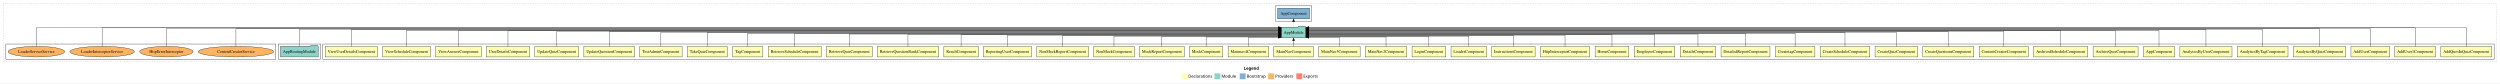
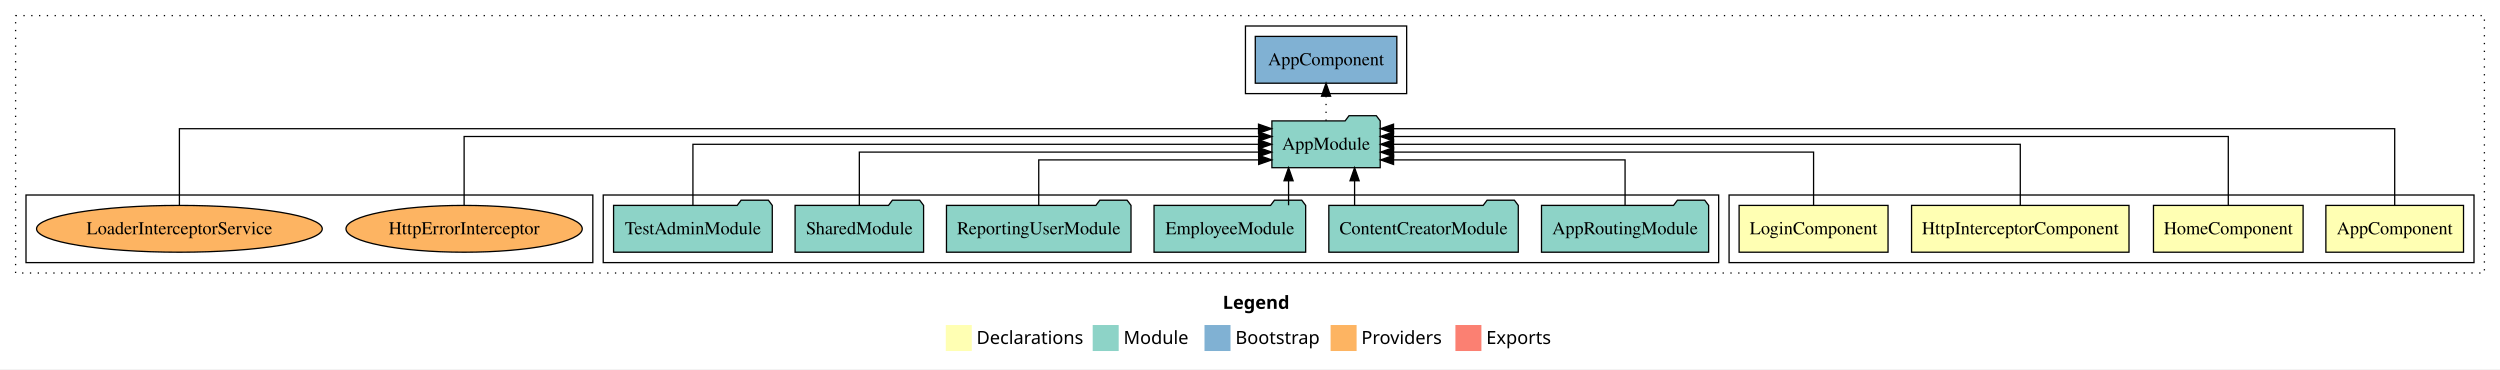
- <svg xmlns="http://www.w3.org/2000/svg" width="8519pt" height="284pt" viewBox="0.00 0.00 8519.00 284.00">
+ <svg xmlns="http://www.w3.org/2000/svg" width="1923pt" height="284pt" viewBox="0.00 0.00 1923.00 284.00">
  <g id="graph0" class="graph" transform="scale(1 1) rotate(0) translate(4 280)">
-     <polygon fill="#ffffff" stroke="transparent" points="-4,4 -4,-280 8515,-280 8515,4 -4,4" />
-     <text text-anchor="start" x="4234.509" y="-42.4" font-family="sans-serif" font-weight="bold" font-size="14.00" fill="#000000">Legend</text>
-     <polygon fill="#ffffb3" stroke="transparent" points="4021.5,-10 4021.5,-30 4041.5,-30 4041.5,-10 4021.5,-10" />
-     <text text-anchor="start" x="4045.129" y="-15.4" font-family="sans-serif" font-size="14.00" fill="#000000">  Declarations</text>
-     <polygon fill="#8dd3c7" stroke="transparent" points="4134.5,-10 4134.5,-30 4154.5,-30 4154.5,-10 4134.5,-10" />
-     <text text-anchor="start" x="4158.225" y="-15.4" font-family="sans-serif" font-size="14.00" fill="#000000">  Module</text>
-     <polygon fill="#80b1d3" stroke="transparent" points="4220.5,-10 4220.5,-30 4240.5,-30 4240.5,-10 4220.5,-10" />
-     <text text-anchor="start" x="4244.281" y="-15.4" font-family="sans-serif" font-size="14.00" fill="#000000">  Bootstrap</text>
-     <polygon fill="#fdb462" stroke="transparent" points="4317.5,-10 4317.5,-30 4337.5,-30 4337.5,-10 4317.5,-10" />
-     <text text-anchor="start" x="4341.173" y="-15.4" font-family="sans-serif" font-size="14.00" fill="#000000">  Providers</text>
-     <polygon fill="#fb8072" stroke="transparent" points="4413.5,-10 4413.5,-30 4433.5,-30 4433.5,-10 4413.5,-10" />
-     <text text-anchor="start" x="4437.226" y="-15.4" font-family="sans-serif" font-size="14.00" fill="#000000">  Exports</text>
+     <polygon fill="#ffffff" stroke="transparent" points="-4,4 -4,-280 1919,-280 1919,4 -4,4" />
+     <text text-anchor="start" x="936.509" y="-42.4" font-family="sans-serif" font-weight="bold" font-size="14.00" fill="#000000">Legend</text>
+     <polygon fill="#ffffb3" stroke="transparent" points="723.5,-10 723.5,-30 743.5,-30 743.5,-10 723.5,-10" />
+     <text text-anchor="start" x="747.129" y="-15.4" font-family="sans-serif" font-size="14.00" fill="#000000">  Declarations</text>
+     <polygon fill="#8dd3c7" stroke="transparent" points="836.5,-10 836.5,-30 856.5,-30 856.5,-10 836.5,-10" />
+     <text text-anchor="start" x="860.225" y="-15.4" font-family="sans-serif" font-size="14.00" fill="#000000">  Module</text>
+     <polygon fill="#80b1d3" stroke="transparent" points="922.5,-10 922.5,-30 942.5,-30 942.5,-10 922.5,-10" />
+     <text text-anchor="start" x="946.281" y="-15.4" font-family="sans-serif" font-size="14.00" fill="#000000">  Bootstrap</text>
+     <polygon fill="#fdb462" stroke="transparent" points="1019.5,-10 1019.5,-30 1039.5,-30 1039.5,-10 1019.5,-10" />
+     <text text-anchor="start" x="1043.173" y="-15.4" font-family="sans-serif" font-size="14.00" fill="#000000">  Providers</text>
+     <polygon fill="#fb8072" stroke="transparent" points="1115.5,-10 1115.5,-30 1135.5,-30 1135.5,-10 1115.5,-10" />
+     <text text-anchor="start" x="1139.226" y="-15.4" font-family="sans-serif" font-size="14.00" fill="#000000">  Exports</text>
    <g id="clust1" class="cluster">
-       <polygon fill="none" stroke="#000000" stroke-dasharray="1,5" points="8,-70 8,-268 8503,-268 8503,-70 8,-70" />
+       <polygon fill="none" stroke="#000000" stroke-dasharray="1,5" points="8,-70 8,-268 1907,-268 1907,-70 8,-70" />
    </g>
    <g id="clust2" class="cluster">
-       <polygon fill="none" stroke="#000000" points="1096,-78 1096,-130 8495,-130 8495,-78 1096,-78" />
+       <polygon fill="none" stroke="#000000" points="1326,-78 1326,-130 1899,-130 1899,-78 1326,-78" />
    </g>
-     <g id="clust47" class="cluster">
-       <polygon fill="none" stroke="#000000" points="944,-78 944,-130 1088,-130 1088,-78 944,-78" />
+     <g id="clust7" class="cluster">
+       <polygon fill="none" stroke="#000000" points="460,-78 460,-130 1318,-130 1318,-78 460,-78" />
    </g>
-     <g id="clust49" class="cluster">
-       <polygon fill="none" stroke="#000000" points="4342,-208 4342,-260 4466,-260 4466,-208 4342,-208" />
+     <g id="clust9" class="cluster">
+       <polygon fill="none" stroke="#000000" points="954,-208 954,-260 1078,-260 1078,-208 954,-208" />
    </g>
-     <g id="clust50" class="cluster">
-       <polygon fill="none" stroke="#000000" points="16,-78 16,-130 936,-130 936,-78 16,-78" />
+     <g id="clust10" class="cluster">
+       <polygon fill="none" stroke="#000000" points="16,-78 16,-130 452,-130 452,-78 16,-78" />
    </g>
    <g id="node1" class="node">
-       <polygon fill="#ffffb3" stroke="#000000" points="8486.577,-122 8313.423,-122 8313.423,-86 8486.577,-86 8486.577,-122" />
-       <text text-anchor="middle" x="8400" y="-99.8" font-family="Times,serif" font-size="14.00" fill="#000000">AddQuesInQuizComponent</text>
+       <polygon fill="#ffffb3" stroke="#000000" points="1890.94,-122 1785.06,-122 1785.06,-86 1890.94,-86 1890.94,-122" />
+       <text text-anchor="middle" x="1838" y="-99.8" font-family="Times,serif" font-size="14.00" fill="#000000">AppComponent</text>
    </g>
-     <g id="node45" class="node">
-       <polygon fill="#8dd3c7" stroke="#000000" points="4445.657,-187 4442.657,-191 4421.657,-191 4418.657,-187 4362.343,-187 4362.343,-151 4445.657,-151 4445.657,-187" />
-       <text text-anchor="middle" x="4404" y="-164.8" font-family="Times,serif" font-size="14.00" fill="#000000">AppModule</text>
+     <g id="node5" class="node">
+       <polygon fill="#8dd3c7" stroke="#000000" points="1057.657,-187 1054.657,-191 1033.657,-191 1030.657,-187 974.343,-187 974.343,-151 1057.657,-151 1057.657,-187" />
+       <text text-anchor="middle" x="1016" y="-164.8" font-family="Times,serif" font-size="14.00" fill="#000000">AppModule</text>
    </g>
    <g id="edge1" class="edge">
-       <path fill="none" stroke="#000000" d="M8400,-122.198C8400,-146.356 8400,-186 8400,-186 8400,-186 4455.841,-186 4455.841,-186" />
-       <polygon fill="#000000" stroke="#000000" points="4455.841,-182.5 4445.841,-186 4455.841,-189.5 4455.841,-182.5" />
+       <path fill="none" stroke="#000000" d="M1838,-122.248C1838,-145.018 1838,-181 1838,-181 1838,-181 1067.893,-181 1067.893,-181" />
+       <polygon fill="#000000" stroke="#000000" points="1067.893,-177.5 1057.893,-181 1067.893,-184.5 1067.893,-177.5" />
    </g>
    <g id="node2" class="node">
-       <polygon fill="#ffffb3" stroke="#000000" points="8295.365,-122 8156.635,-122 8156.635,-86 8295.365,-86 8295.365,-122" />
-       <text text-anchor="middle" x="8226" y="-99.8" font-family="Times,serif" font-size="14.00" fill="#000000">AddUser1Component</text>
+       <polygon fill="#ffffb3" stroke="#000000" points="1767.545,-122 1652.455,-122 1652.455,-86 1767.545,-86 1767.545,-122" />
+       <text text-anchor="middle" x="1710" y="-99.8" font-family="Times,serif" font-size="14.00" fill="#000000">HomeComponent</text>
    </g>
    <g id="edge2" class="edge">
-       <path fill="none" stroke="#000000" d="M8226,-122.38C8226,-146.279 8226,-185 8226,-185 8226,-185 4455.944,-185 4455.944,-185" />
-       <polygon fill="#000000" stroke="#000000" points="4455.944,-181.5 4445.944,-185 4455.944,-188.5 4455.944,-181.5" />
+       <path fill="none" stroke="#000000" d="M1710,-122.284C1710,-143.321 1710,-175 1710,-175 1710,-175 1067.85,-175 1067.85,-175" />
+       <polygon fill="#000000" stroke="#000000" points="1067.85,-171.5 1057.85,-175 1067.85,-178.5 1067.85,-171.5" />
    </g>
    <g id="node3" class="node">
-       <polygon fill="#ffffb3" stroke="#000000" points="8138.865,-122 8007.135,-122 8007.135,-86 8138.865,-86 8138.865,-122" />
-       <text text-anchor="middle" x="8073" y="-99.8" font-family="Times,serif" font-size="14.00" fill="#000000">AddUserComponent</text>
+       <polygon fill="#ffffb3" stroke="#000000" points="1633.627,-122 1466.373,-122 1466.373,-86 1633.627,-86 1633.627,-122" />
+       <text text-anchor="middle" x="1550" y="-99.8" font-family="Times,serif" font-size="14.00" fill="#000000">HttpInterceptorComponent</text>
    </g>
    <g id="edge3" class="edge">
-       <path fill="none" stroke="#000000" d="M8073,-122.323C8073,-145.66 8073,-183 8073,-183 8073,-183 4455.837,-183 4455.837,-183" />
-       <polygon fill="#000000" stroke="#000000" points="4455.837,-179.5 4445.837,-183 4455.837,-186.5 4455.837,-179.5" />
+       <path fill="none" stroke="#000000" d="M1550,-122.106C1550,-141.339 1550,-169 1550,-169 1550,-169 1067.902,-169 1067.902,-169" />
+       <polygon fill="#000000" stroke="#000000" points="1067.902,-165.5 1057.902,-169 1067.902,-172.5 1067.902,-165.5" />
    </g>
    <g id="node4" class="node">
-       <polygon fill="#ffffb3" stroke="#000000" points="7989.034,-122 7810.966,-122 7810.966,-86 7989.034,-86 7989.034,-122" />
-       <text text-anchor="middle" x="7900" y="-99.8" font-family="Times,serif" font-size="14.00" fill="#000000">AnalyticsByQuizComponent</text>
+       <polygon fill="#ffffb3" stroke="#000000" points="1448.276,-122 1333.724,-122 1333.724,-86 1448.276,-86 1448.276,-122" />
+       <text text-anchor="middle" x="1391" y="-99.8" font-family="Times,serif" font-size="14.00" fill="#000000">LoginComponent</text>
    </g>
    <g id="edge4" class="edge">
-       <path fill="none" stroke="#000000" d="M7900,-122.091C7900,-145.133 7900,-182 7900,-182 7900,-182 4455.697,-182 4455.697,-182" />
-       <polygon fill="#000000" stroke="#000000" points="4455.697,-178.5 4445.697,-182 4455.697,-185.5 4455.697,-178.5" />
+       <path fill="none" stroke="#000000" d="M1391,-122.022C1391,-139.373 1391,-163 1391,-163 1391,-163 1067.926,-163 1067.926,-163" />
+       <polygon fill="#000000" stroke="#000000" points="1067.926,-159.5 1057.926,-163 1067.926,-166.5 1067.926,-159.5" />
    </g>
-     <g id="node5" class="node">
-       <polygon fill="#ffffb3" stroke="#000000" points="7792.588,-122 7619.412,-122 7619.412,-86 7792.588,-86 7792.588,-122" />
-       <text text-anchor="middle" x="7706" y="-99.8" font-family="Times,serif" font-size="14.00" fill="#000000">AnalyticsByTagComponent</text>
+     <g id="node12" class="node">
+       <polygon fill="#80b1d3" stroke="#000000" points="1070.439,-252 961.561,-252 961.561,-216 1070.439,-216 1070.439,-252" />
+       <text text-anchor="middle" x="1016" y="-229.8" font-family="Times,serif" font-size="14.00" fill="#000000">AppComponent </text>
+     </g>
+     <g id="edge11" class="edge">
+       <path fill="none" stroke="#000000" stroke-dasharray="1,5" d="M1016,-187.106C1016,-187.106 1016,-205.991 1016,-205.991" />
+       <polygon fill="#000000" stroke="#000000" points="1012.5,-205.991 1016,-215.991 1019.5,-205.991 1012.5,-205.991" />
+     </g>
+     <g id="node6" class="node">
+       <polygon fill="#8dd3c7" stroke="#000000" points="1310.274,-122 1307.274,-126 1286.274,-126 1283.274,-122 1181.726,-122 1181.726,-86 1310.274,-86 1310.274,-122" />
+       <text text-anchor="middle" x="1246" y="-99.8" font-family="Times,serif" font-size="14.00" fill="#000000">AppRoutingModule</text>
    </g>
    <g id="edge5" class="edge">
-       <path fill="none" stroke="#000000" d="M7706,-122.011C7706,-144.485 7706,-180 7706,-180 7706,-180 4455.749,-180 4455.749,-180" />
-       <polygon fill="#000000" stroke="#000000" points="4455.749,-176.5 4445.749,-180 4455.749,-183.5 4455.749,-176.5" />
+       <path fill="none" stroke="#000000" d="M1246,-122.24C1246,-137.571 1246,-157 1246,-157 1246,-157 1067.918,-157 1067.918,-157" />
+       <polygon fill="#000000" stroke="#000000" points="1067.918,-153.5 1057.918,-157 1067.918,-160.5 1067.918,-153.5" />
    </g>
-     <g id="node6" class="node">
-       <polygon fill="#ffffb3" stroke="#000000" points="7601.748,-122 7424.252,-122 7424.252,-86 7601.748,-86 7601.748,-122" />
-       <text text-anchor="middle" x="7513" y="-99.8" font-family="Times,serif" font-size="14.00" fill="#000000">AnalyticsByUserComponent</text>
+     <g id="node7" class="node">
+       <polygon fill="#8dd3c7" stroke="#000000" points="1163.86,-122 1160.86,-126 1139.86,-126 1136.86,-122 1018.14,-122 1018.14,-86 1163.86,-86 1163.86,-122" />
+       <text text-anchor="middle" x="1091" y="-99.8" font-family="Times,serif" font-size="14.00" fill="#000000">ContentCreatorModule</text>
    </g>
    <g id="edge6" class="edge">
-       <path fill="none" stroke="#000000" d="M7513,-122.155C7513,-144.352 7513,-179 7513,-179 7513,-179 4455.889,-179 4455.889,-179" />
-       <polygon fill="#000000" stroke="#000000" points="4455.889,-175.5 4445.889,-179 4455.889,-182.5 4455.889,-175.5" />
+       <path fill="none" stroke="#000000" d="M1037.949,-122.106C1037.949,-122.106 1037.949,-140.991 1037.949,-140.991" />
+       <polygon fill="#000000" stroke="#000000" points="1034.449,-140.991 1037.949,-150.991 1041.449,-140.991 1034.449,-140.991" />
    </g>
-     <g id="node7" class="node">
-       <polygon fill="#ffffb3" stroke="#000000" points="7405.94,-122 7300.06,-122 7300.06,-86 7405.94,-86 7405.94,-122" />
-       <text text-anchor="middle" x="7353" y="-99.8" font-family="Times,serif" font-size="14.00" fill="#000000">AppComponent</text>
+     <g id="node8" class="node">
+       <polygon fill="#8dd3c7" stroke="#000000" points="1000.313,-122 997.313,-126 976.313,-126 973.313,-122 883.687,-122 883.687,-86 1000.313,-86 1000.313,-122" />
+       <text text-anchor="middle" x="942" y="-99.8" font-family="Times,serif" font-size="14.00" fill="#000000">EmployeeModule</text>
    </g>
    <g id="edge7" class="edge">
-       <path fill="none" stroke="#000000" d="M7353,-122.045C7353,-143.662 7353,-177 7353,-177 7353,-177 4455.688,-177 4455.688,-177" />
-       <polygon fill="#000000" stroke="#000000" points="4455.688,-173.5 4445.688,-177 4455.688,-180.5 4455.688,-173.5" />
+       <path fill="none" stroke="#000000" d="M987.164,-122.106C987.164,-122.106 987.164,-140.991 987.164,-140.991" />
+       <polygon fill="#000000" stroke="#000000" points="983.664,-140.991 987.164,-150.991 990.664,-140.991 983.664,-140.991" />
    </g>
-     <g id="node8" class="node">
-       <polygon fill="#ffffb3" stroke="#000000" points="7281.632,-122 7128.368,-122 7128.368,-86 7281.632,-86 7281.632,-122" />
-       <text text-anchor="middle" x="7205" y="-99.8" font-family="Times,serif" font-size="14.00" fill="#000000">ArchiveQuizComponent</text>
+     <g id="node9" class="node">
+       <polygon fill="#8dd3c7" stroke="#000000" points="865.969,-122 862.969,-126 841.969,-126 838.969,-122 724.031,-122 724.031,-86 865.969,-86 865.969,-122" />
+       <text text-anchor="middle" x="795" y="-99.8" font-family="Times,serif" font-size="14.00" fill="#000000">ReportingUserModule</text>
    </g>
    <g id="edge8" class="edge">
-       <path fill="none" stroke="#000000" d="M7205,-122.169C7205,-143.498 7205,-176 7205,-176 7205,-176 4455.769,-176 4455.769,-176" />
-       <polygon fill="#000000" stroke="#000000" points="4455.769,-172.5 4445.769,-176 4455.769,-179.5 4455.769,-172.5" />
+       <path fill="none" stroke="#000000" d="M795,-122.24C795,-137.571 795,-157 795,-157 795,-157 964.172,-157 964.172,-157" />
+       <polygon fill="#000000" stroke="#000000" points="964.172,-160.5 974.172,-157 964.172,-153.5 964.172,-160.5" />
    </g>
-     <g id="node9" class="node">
-       <polygon fill="#ffffb3" stroke="#000000" points="7110.237,-122 6925.763,-122 6925.763,-86 7110.237,-86 7110.237,-122" />
-       <text text-anchor="middle" x="7018" y="-99.8" font-family="Times,serif" font-size="14.00" fill="#000000">ArchivedScheduleComponent</text>
+     <g id="node10" class="node">
+       <polygon fill="#8dd3c7" stroke="#000000" points="706.423,-122 703.423,-126 682.423,-126 679.423,-122 607.577,-122 607.577,-86 706.423,-86 706.423,-122" />
+       <text text-anchor="middle" x="657" y="-99.8" font-family="Times,serif" font-size="14.00" fill="#000000">SharedModule</text>
    </g>
    <g id="edge9" class="edge">
-       <path fill="none" stroke="#000000" d="M7018,-122.284C7018,-143.321 7018,-175 7018,-175 7018,-175 4455.853,-175 4455.853,-175" />
-       <polygon fill="#000000" stroke="#000000" points="4455.853,-171.5 4445.853,-175 4455.852,-178.5 4455.853,-171.5" />
+       <path fill="none" stroke="#000000" d="M657,-122.022C657,-139.373 657,-163 657,-163 657,-163 964.115,-163 964.115,-163" />
+       <polygon fill="#000000" stroke="#000000" points="964.116,-166.5 974.115,-163 964.115,-159.5 964.116,-166.5" />
    </g>
-     <g id="node10" class="node">
-       <polygon fill="#ffffb3" stroke="#000000" points="6907.643,-122 6740.357,-122 6740.357,-86 6907.643,-86 6907.643,-122" />
-       <text text-anchor="middle" x="6824" y="-99.8" font-family="Times,serif" font-size="14.00" fill="#000000">ContentCreatorComponent</text>
+     <g id="node11" class="node">
+       <polygon fill="#8dd3c7" stroke="#000000" points="590.041,-122 587.041,-126 566.041,-126 563.041,-122 467.959,-122 467.959,-86 590.041,-86 590.041,-122" />
+       <text text-anchor="middle" x="529" y="-99.8" font-family="Times,serif" font-size="14.00" fill="#000000">TestAdminModule</text>
    </g>
    <g id="edge10" class="edge">
-       <path fill="none" stroke="#000000" d="M6824,-122.129C6824,-142.572 6824,-173 6824,-173 6824,-173 4455.749,-173 4455.749,-173" />
-       <polygon fill="#000000" stroke="#000000" points="4455.749,-169.5 4445.749,-173 4455.749,-176.5 4455.749,-169.5" />
+       <path fill="none" stroke="#000000" d="M529,-122.106C529,-141.339 529,-169 529,-169 529,-169 964.057,-169 964.057,-169" />
+       <polygon fill="#000000" stroke="#000000" points="964.057,-172.5 974.057,-169 964.057,-165.5 964.057,-172.5" />
    </g>
-     <g id="node11" class="node">
-       <polygon fill="#ffffb3" stroke="#000000" points="6721.856,-122 6548.144,-122 6548.144,-86 6721.856,-86 6721.856,-122" />
-       <text text-anchor="middle" x="6635" y="-99.8" font-family="Times,serif" font-size="14.00" fill="#000000">CreateQuestionsComponent</text>
-     </g>
-     <g id="edge11" class="edge">
-       <path fill="none" stroke="#000000" d="M6635,-122.223C6635,-142.365 6635,-172 6635,-172 6635,-172 4456.084,-172 4456.084,-172" />
-       <polygon fill="#000000" stroke="#000000" points="4456.084,-168.5 4446.084,-172 4456.084,-175.5 4456.084,-168.5" />
-     </g>
-     <g id="node12" class="node">
-       <polygon fill="#ffffb3" stroke="#000000" points="6530.576,-122 6385.424,-122 6385.424,-86 6530.576,-86 6530.576,-122" />
-       <text text-anchor="middle" x="6458" y="-99.8" font-family="Times,serif" font-size="14.00" fill="#000000">CreateQuizComponent</text>
+     <g id="node13" class="node">
+       <ellipse fill="#fdb462" stroke="#000000" cx="353" cy="-104" rx="90.867" ry="18" />
+       <text text-anchor="middle" x="353" y="-99.8" font-family="Times,serif" font-size="14.00" fill="#000000">HttpErrorInterceptor</text>
    </g>
    <g id="edge12" class="edge">
-       <path fill="none" stroke="#000000" d="M6458,-122.035C6458,-141.576 6458,-170 6458,-170 6458,-170 4455.96,-170 4455.96,-170" />
-       <polygon fill="#000000" stroke="#000000" points="4455.96,-166.5 4445.96,-170 4455.96,-173.5 4455.96,-166.5" />
+       <path fill="none" stroke="#000000" d="M353,-122.284C353,-143.321 353,-175 353,-175 353,-175 964.275,-175 964.275,-175" />
+       <polygon fill="#000000" stroke="#000000" points="964.275,-178.5 974.275,-175 964.275,-171.5 964.275,-178.5" />
    </g>
-     <g id="node13" class="node">
-       <polygon fill="#ffffb3" stroke="#000000" points="6367.681,-122 6198.319,-122 6198.319,-86 6367.681,-86 6367.681,-122" />
-       <text text-anchor="middle" x="6283" y="-99.8" font-family="Times,serif" font-size="14.00" fill="#000000">CreateScheduleComponent</text>
+     <g id="node14" class="node">
+       <ellipse fill="#fdb462" stroke="#000000" cx="134" cy="-104" rx="109.888" ry="18" />
+       <text text-anchor="middle" x="134" y="-99.8" font-family="Times,serif" font-size="14.00" fill="#000000">LoaderInterceptorService</text>
    </g>
    <g id="edge13" class="edge">
-       <path fill="none" stroke="#000000" d="M6283,-122.106C6283,-141.339 6283,-169 6283,-169 6283,-169 4455.88,-169 4455.88,-169" />
-       <polygon fill="#000000" stroke="#000000" points="4455.88,-165.5 4445.88,-169 4455.88,-172.5 4455.88,-165.5" />
-     </g>
-     <g id="node14" class="node">
-       <polygon fill="#ffffb3" stroke="#000000" points="6180.469,-122 6045.531,-122 6045.531,-86 6180.469,-86 6180.469,-122" />
-       <text text-anchor="middle" x="6113" y="-99.8" font-family="Times,serif" font-size="14.00" fill="#000000">CreatetagComponent</text>
-     </g>
-     <g id="edge14" class="edge">
-       <path fill="none" stroke="#000000" d="M6113,-122.222C6113,-140.828 6113,-167 6113,-167 6113,-167 4455.821,-167 4455.821,-167" />
-       <polygon fill="#000000" stroke="#000000" points="4455.821,-163.5 4445.821,-167 4455.821,-170.5 4455.821,-163.5" />
-     </g>
-     <g id="node15" class="node">
-       <polygon fill="#ffffb3" stroke="#000000" points="6027.357,-122 5860.643,-122 5860.643,-86 6027.357,-86 6027.357,-122" />
-       <text text-anchor="middle" x="5944" y="-99.8" font-family="Times,serif" font-size="14.00" fill="#000000">DetailedReportComponent</text>
-     </g>
-     <g id="edge15" class="edge">
-       <path fill="none" stroke="#000000" d="M5944,-122.267C5944,-140.555 5944,-166 5944,-166 5944,-166 4455.99,-166 4455.99,-166" />
-       <polygon fill="#000000" stroke="#000000" points="4455.99,-162.5 4445.99,-166 4455.99,-169.5 4455.99,-162.5" />
-     </g>
-     <g id="node16" class="node">
-       <polygon fill="#ffffb3" stroke="#000000" points="5842.485,-122 5721.515,-122 5721.515,-86 5842.485,-86 5842.485,-122" />
-       <text text-anchor="middle" x="5782" y="-99.8" font-family="Times,serif" font-size="14.00" fill="#000000">DetailsComponent</text>
-     </g>
-     <g id="edge16" class="edge">
-       <path fill="none" stroke="#000000" d="M5782,-122.002C5782,-139.675 5782,-164 5782,-164 5782,-164 4455.993,-164 4455.993,-164" />
-       <polygon fill="#000000" stroke="#000000" points="4455.993,-160.5 4445.993,-164 4455.993,-167.5 4455.993,-160.5" />
-     </g>
-     <g id="node17" class="node">
-       <polygon fill="#ffffb3" stroke="#000000" points="5703.095,-122 5564.905,-122 5564.905,-86 5703.095,-86 5703.095,-122" />
-       <text text-anchor="middle" x="5634" y="-99.8" font-family="Times,serif" font-size="14.00" fill="#000000">EmployeeComponent</text>
-     </g>
-     <g id="edge17" class="edge">
-       <path fill="none" stroke="#000000" d="M5634,-122.022C5634,-139.373 5634,-163 5634,-163 5634,-163 4455.984,-163 4455.984,-163" />
-       <polygon fill="#000000" stroke="#000000" points="4455.984,-159.5 4445.984,-163 4455.984,-166.5 4455.984,-159.5" />
-     </g>
-     <g id="node18" class="node">
-       <polygon fill="#ffffb3" stroke="#000000" points="5546.545,-122 5431.455,-122 5431.455,-86 5546.545,-86 5546.545,-122" />
-       <text text-anchor="middle" x="5489" y="-99.8" font-family="Times,serif" font-size="14.00" fill="#000000">HomeComponent</text>
-     </g>
-     <g id="edge18" class="edge">
-       <path fill="none" stroke="#000000" d="M5489,-122.034C5489,-139.06 5489,-162 5489,-162 5489,-162 4455.868,-162 4455.868,-162" />
-       <polygon fill="#000000" stroke="#000000" points="4455.868,-158.5 4445.868,-162 4455.868,-165.5 4455.868,-158.5" />
-     </g>
-     <g id="node19" class="node">
-       <polygon fill="#ffffb3" stroke="#000000" points="5412.627,-122 5245.373,-122 5245.373,-86 5412.627,-86 5412.627,-122" />
-       <text text-anchor="middle" x="5329" y="-99.8" font-family="Times,serif" font-size="14.00" fill="#000000">HttpInterceptorComponent</text>
-     </g>
-     <g id="edge19" class="edge">
-       <path fill="none" stroke="#000000" d="M5329,-122.027C5329,-138.398 5329,-160 5329,-160 5329,-160 4455.845,-160 4455.845,-160" />
-       <polygon fill="#000000" stroke="#000000" points="4455.845,-156.5 4445.845,-160 4455.845,-163.5 4455.845,-156.5" />
-     </g>
-     <g id="node20" class="node">
-       <polygon fill="#ffffb3" stroke="#000000" points="5226.93,-122 5079.07,-122 5079.07,-86 5226.93,-86 5226.93,-122" />
-       <text text-anchor="middle" x="5153" y="-99.8" font-family="Times,serif" font-size="14.00" fill="#000000">InstructionsComponent</text>
-     </g>
-     <g id="edge20" class="edge">
-       <path fill="none" stroke="#000000" d="M5153,-122.009C5153,-138.049 5153,-159 5153,-159 5153,-159 4455.874,-159 4455.874,-159" />
-       <polygon fill="#000000" stroke="#000000" points="4455.874,-155.5 4445.874,-159 4455.874,-162.5 4455.874,-155.5" />
-     </g>
-     <g id="node21" class="node">
-       <polygon fill="#ffffb3" stroke="#000000" points="5061.475,-122 4940.525,-122 4940.525,-86 5061.475,-86 5061.475,-122" />
-       <text text-anchor="middle" x="5001" y="-99.8" font-family="Times,serif" font-size="14.00" fill="#000000">LoaderComponent</text>
-     </g>
-     <g id="edge21" class="edge">
-       <path fill="none" stroke="#000000" d="M5001,-122.24C5001,-137.571 5001,-157 5001,-157 5001,-157 4455.98,-157 4455.98,-157" />
-       <polygon fill="#000000" stroke="#000000" points="4455.98,-153.5 4445.98,-157 4455.98,-160.5 4455.98,-153.5" />
-     </g>
-     <g id="node22" class="node">
-       <polygon fill="#ffffb3" stroke="#000000" points="4922.276,-122 4807.724,-122 4807.724,-86 4922.276,-86 4922.276,-122" />
-       <text text-anchor="middle" x="4865" y="-99.8" font-family="Times,serif" font-size="14.00" fill="#000000">LoginComponent</text>
-     </g>
-     <g id="edge22" class="edge">
-       <path fill="none" stroke="#000000" d="M4865,-122.187C4865,-137.182 4865,-156 4865,-156 4865,-156 4455.724,-156 4455.724,-156" />
-       <polygon fill="#000000" stroke="#000000" points="4455.724,-152.5 4445.724,-156 4455.724,-159.5 4455.724,-152.5" />
-     </g>
-     <g id="node23" class="node">
-       <polygon fill="#ffffb3" stroke="#000000" points="4789.703,-122 4648.297,-122 4648.297,-86 4789.703,-86 4789.703,-122" />
-       <text text-anchor="middle" x="4719" y="-99.8" font-family="Times,serif" font-size="14.00" fill="#000000">MainNav2Component</text>
-     </g>
-     <g id="edge23" class="edge">
-       <path fill="none" stroke="#000000" d="M4719,-122.051C4719,-136.373 4719,-154 4719,-154 4719,-154 4455.83,-154 4455.83,-154" />
-       <polygon fill="#000000" stroke="#000000" points="4455.83,-150.5 4445.83,-154 4455.829,-157.5 4455.83,-150.5" />
-     </g>
-     <g id="node24" class="node">
-       <polygon fill="#ffffb3" stroke="#000000" points="4630.703,-122 4489.297,-122 4489.297,-86 4630.703,-86 4630.703,-122" />
-       <text text-anchor="middle" x="4560" y="-99.8" font-family="Times,serif" font-size="14.00" fill="#000000">MainNav3Component</text>
-     </g>
-     <g id="edge24" class="edge">
-       <path fill="none" stroke="#000000" d="M4560,-122.246C4560,-136.177 4560,-153 4560,-153 4560,-153 4455.805,-153 4455.805,-153" />
-       <polygon fill="#000000" stroke="#000000" points="4455.805,-149.5 4445.805,-153 4455.805,-156.5 4455.805,-149.5" />
-     </g>
-     <g id="node25" class="node">
-       <polygon fill="#ffffb3" stroke="#000000" points="4471.204,-122 4336.796,-122 4336.796,-86 4471.204,-86 4471.204,-122" />
-       <text text-anchor="middle" x="4404" y="-99.8" font-family="Times,serif" font-size="14.00" fill="#000000">MainNavComponent</text>
-     </g>
-     <g id="edge25" class="edge">
-       <path fill="none" stroke="#000000" d="M4404,-122.106C4404,-122.106 4404,-140.991 4404,-140.991" />
-       <polygon fill="#000000" stroke="#000000" points="4400.5,-140.991 4404,-150.991 4407.5,-140.991 4400.5,-140.991" />
-     </g>
-     <g id="node26" class="node">
-       <polygon fill="#ffffb3" stroke="#000000" points="4319.097,-122 4180.903,-122 4180.903,-86 4319.097,-86 4319.097,-122" />
-       <text text-anchor="middle" x="4250" y="-99.8" font-family="Times,serif" font-size="14.00" fill="#000000">Mainnav4Component</text>
-     </g>
-     <g id="edge26" class="edge">
-       <path fill="none" stroke="#000000" d="M4250,-122.246C4250,-136.177 4250,-153 4250,-153 4250,-153 4352.325,-153 4352.325,-153" />
-       <polygon fill="#000000" stroke="#000000" points="4352.325,-156.5 4362.325,-153 4352.325,-149.5 4352.325,-156.5" />
-     </g>
-     <g id="node27" class="node">
-       <polygon fill="#ffffb3" stroke="#000000" points="4162.992,-122 4049.008,-122 4049.008,-86 4162.992,-86 4162.992,-122" />
-       <text text-anchor="middle" x="4106" y="-99.8" font-family="Times,serif" font-size="14.00" fill="#000000">MockComponent</text>
-     </g>
-     <g id="edge27" class="edge">
-       <path fill="none" stroke="#000000" d="M4106,-122.051C4106,-136.373 4106,-154 4106,-154 4106,-154 4352.251,-154 4352.251,-154" />
-       <polygon fill="#000000" stroke="#000000" points="4352.251,-157.5 4362.251,-154 4352.251,-150.5 4352.251,-157.5" />
-     </g>
-     <g id="node28" class="node">
-       <polygon fill="#ffffb3" stroke="#000000" points="4031.094,-122 3878.906,-122 3878.906,-86 4031.094,-86 4031.094,-122" />
-       <text text-anchor="middle" x="3955" y="-99.8" font-family="Times,serif" font-size="14.00" fill="#000000">MockReportComponent</text>
-     </g>
-     <g id="edge28" class="edge">
-       <path fill="none" stroke="#000000" d="M3955,-122.187C3955,-137.182 3955,-156 3955,-156 3955,-156 4352.162,-156 4352.162,-156" />
-       <polygon fill="#000000" stroke="#000000" points="4352.162,-159.5 4362.162,-156 4352.162,-152.5 4352.162,-159.5" />
-     </g>
-     <g id="node29" class="node">
-       <polygon fill="#ffffb3" stroke="#000000" points="3861.098,-122 3722.902,-122 3722.902,-86 3861.098,-86 3861.098,-122" />
-       <text text-anchor="middle" x="3792" y="-99.8" font-family="Times,serif" font-size="14.00" fill="#000000">NonMockComponent</text>
-     </g>
-     <g id="edge29" class="edge">
-       <path fill="none" stroke="#000000" d="M3792,-122.24C3792,-137.571 3792,-157 3792,-157 3792,-157 4351.935,-157 4351.935,-157" />
-       <polygon fill="#000000" stroke="#000000" points="4351.935,-160.5 4361.935,-157 4351.935,-153.5 4351.935,-160.5" />
-     </g>
-     <g id="node30" class="node">
-       <polygon fill="#ffffb3" stroke="#000000" points="3705.201,-122 3528.799,-122 3528.799,-86 3705.201,-86 3705.201,-122" />
-       <text text-anchor="middle" x="3617" y="-99.8" font-family="Times,serif" font-size="14.00" fill="#000000">NonMockReportComponent</text>
-     </g>
-     <g id="edge30" class="edge">
-       <path fill="none" stroke="#000000" d="M3617,-122.009C3617,-138.049 3617,-159 3617,-159 3617,-159 4352.243,-159 4352.243,-159" />
-       <polygon fill="#000000" stroke="#000000" points="4352.243,-162.5 4362.243,-159 4352.243,-155.5 4352.243,-162.5" />
-     </g>
-     <g id="node31" class="node">
-       <polygon fill="#ffffb3" stroke="#000000" points="3510.752,-122 3347.248,-122 3347.248,-86 3510.752,-86 3510.752,-122" />
-       <text text-anchor="middle" x="3429" y="-99.8" font-family="Times,serif" font-size="14.00" fill="#000000">ReportingUserComponent</text>
-     </g>
-     <g id="edge31" class="edge">
-       <path fill="none" stroke="#000000" d="M3429,-122.027C3429,-138.398 3429,-160 3429,-160 3429,-160 4352.105,-160 4352.105,-160" />
-       <polygon fill="#000000" stroke="#000000" points="4352.105,-163.5 4362.105,-160 4352.105,-156.5 4352.105,-163.5" />
-     </g>
-     <g id="node32" class="node">
-       <polygon fill="#ffffb3" stroke="#000000" points="3329.61,-122 3212.39,-122 3212.39,-86 3329.61,-86 3329.61,-122" />
-       <text text-anchor="middle" x="3271" y="-99.8" font-family="Times,serif" font-size="14.00" fill="#000000">ResultComponent</text>
-     </g>
-     <g id="edge32" class="edge">
-       <path fill="none" stroke="#000000" d="M3271,-122.034C3271,-139.06 3271,-162 3271,-162 3271,-162 4352.332,-162 4352.332,-162" />
-       <polygon fill="#000000" stroke="#000000" points="4352.332,-165.5 4362.332,-162 4352.332,-158.5 4352.332,-165.5" />
-     </g>
-     <g id="node33" class="node">
-       <polygon fill="#ffffb3" stroke="#000000" points="3194.353,-122 2985.647,-122 2985.647,-86 3194.353,-86 3194.353,-122" />
-       <text text-anchor="middle" x="3090" y="-99.8" font-family="Times,serif" font-size="14.00" fill="#000000">RetrieveQuestionBankComponent</text>
-     </g>
-     <g id="edge33" class="edge">
-       <path fill="none" stroke="#000000" d="M3090,-122.022C3090,-139.373 3090,-163 3090,-163 3090,-163 4352.137,-163 4352.137,-163" />
-       <polygon fill="#000000" stroke="#000000" points="4352.137,-166.5 4362.137,-163 4352.137,-159.5 4352.137,-166.5" />
-     </g>
-     <g id="node34" class="node">
-       <polygon fill="#ffffb3" stroke="#000000" points="2967.966,-122 2812.034,-122 2812.034,-86 2967.966,-86 2967.966,-122" />
-       <text text-anchor="middle" x="2890" y="-99.8" font-family="Times,serif" font-size="14.00" fill="#000000">RetrieveQuizComponent</text>
-     </g>
-     <g id="edge34" class="edge">
-       <path fill="none" stroke="#000000" d="M2890,-122.002C2890,-139.675 2890,-164 2890,-164 2890,-164 4352.324,-164 4352.324,-164" />
-       <polygon fill="#000000" stroke="#000000" points="4352.324,-167.5 4362.324,-164 4352.324,-160.5 4352.324,-167.5" />
-     </g>
-     <g id="node35" class="node">
-       <polygon fill="#ffffb3" stroke="#000000" points="2794.072,-122 2613.928,-122 2613.928,-86 2794.072,-86 2794.072,-122" />
-       <text text-anchor="middle" x="2704" y="-99.8" font-family="Times,serif" font-size="14.00" fill="#000000">RetrieveScheduleComponent</text>
-     </g>
-     <g id="edge35" class="edge">
-       <path fill="none" stroke="#000000" d="M2704,-122.267C2704,-140.555 2704,-166 2704,-166 2704,-166 4351.977,-166 4351.977,-166" />
-       <polygon fill="#000000" stroke="#000000" points="4351.977,-169.5 4361.977,-166 4351.977,-162.5 4351.977,-169.5" />
-     </g>
-     <g id="node36" class="node">
-       <polygon fill="#ffffb3" stroke="#000000" points="2595.6,-122 2492.4,-122 2492.4,-86 2595.6,-86 2595.6,-122" />
-       <text text-anchor="middle" x="2544" y="-99.8" font-family="Times,serif" font-size="14.00" fill="#000000">TagComponent</text>
-     </g>
-     <g id="edge36" class="edge">
-       <path fill="none" stroke="#000000" d="M2544,-122.222C2544,-140.828 2544,-167 2544,-167 2544,-167 4352.101,-167 4352.101,-167" />
-       <polygon fill="#000000" stroke="#000000" points="4352.101,-170.5 4362.101,-167 4352.101,-163.5 4352.101,-170.5" />
-     </g>
-     <g id="node37" class="node">
-       <polygon fill="#ffffb3" stroke="#000000" points="2474.027,-122 2337.973,-122 2337.973,-86 2474.027,-86 2474.027,-122" />
-       <text text-anchor="middle" x="2406" y="-99.8" font-family="Times,serif" font-size="14.00" fill="#000000">TakeQuizComponent</text>
-     </g>
-     <g id="edge37" class="edge">
-       <path fill="none" stroke="#000000" d="M2406,-122.106C2406,-141.339 2406,-169 2406,-169 2406,-169 4352.269,-169 4352.269,-169" />
-       <polygon fill="#000000" stroke="#000000" points="4352.269,-172.5 4362.269,-169 4352.269,-165.5 4352.269,-172.5" />
-     </g>
-     <g id="node38" class="node">
-       <polygon fill="#ffffb3" stroke="#000000" points="2320.323,-122 2175.677,-122 2175.677,-86 2320.323,-86 2320.323,-122" />
-       <text text-anchor="middle" x="2248" y="-99.8" font-family="Times,serif" font-size="14.00" fill="#000000">TestAdminComponent</text>
-     </g>
-     <g id="edge38" class="edge">
-       <path fill="none" stroke="#000000" d="M2248,-122.035C2248,-141.576 2248,-170 2248,-170 2248,-170 4351.9,-170 4351.9,-170" />
-       <polygon fill="#000000" stroke="#000000" points="4351.9,-173.5 4361.9,-170 4351.9,-166.5 4351.9,-173.5" />
-     </g>
-     <g id="node39" class="node">
-       <polygon fill="#ffffb3" stroke="#000000" points="2158.306,-122 1985.694,-122 1985.694,-86 2158.306,-86 2158.306,-122" />
-       <text text-anchor="middle" x="2072" y="-99.8" font-family="Times,serif" font-size="14.00" fill="#000000">UpdateQuestionComponent</text>
-     </g>
-     <g id="edge39" class="edge">
-       <path fill="none" stroke="#000000" d="M2072,-122.223C2072,-142.365 2072,-172 2072,-172 2072,-172 4352.035,-172 4352.035,-172" />
-       <polygon fill="#000000" stroke="#000000" points="4352.035,-175.5 4362.035,-172 4352.035,-168.5 4352.035,-175.5" />
-     </g>
-     <g id="node40" class="node">
-       <polygon fill="#ffffb3" stroke="#000000" points="1967.471,-122 1818.529,-122 1818.529,-86 1967.471,-86 1967.471,-122" />
-       <text text-anchor="middle" x="1893" y="-99.8" font-family="Times,serif" font-size="14.00" fill="#000000">UpdateQuizComponent</text>
-     </g>
-     <g id="edge40" class="edge">
-       <path fill="none" stroke="#000000" d="M1893,-122.129C1893,-142.572 1893,-173 1893,-173 1893,-173 4352.253,-173 4352.253,-173" />
-       <polygon fill="#000000" stroke="#000000" points="4352.253,-176.5 4362.253,-173 4352.253,-169.5 4352.253,-176.5" />
-     </g>
-     <g id="node41" class="node">
-       <polygon fill="#ffffb3" stroke="#000000" points="1800.912,-122 1653.088,-122 1653.088,-86 1800.912,-86 1800.912,-122" />
-       <text text-anchor="middle" x="1727" y="-99.8" font-family="Times,serif" font-size="14.00" fill="#000000">UserDetailsComponent</text>
-     </g>
-     <g id="edge41" class="edge">
-       <path fill="none" stroke="#000000" d="M1727,-122.284C1727,-143.321 1727,-175 1727,-175 1727,-175 4352.22,-175 4352.22,-175" />
-       <polygon fill="#000000" stroke="#000000" points="4352.22,-178.5 4362.22,-175 4352.22,-171.5 4352.22,-178.5" />
-     </g>
-     <g id="node42" class="node">
-       <polygon fill="#ffffb3" stroke="#000000" points="1635.684,-122 1480.316,-122 1480.316,-86 1635.684,-86 1635.684,-122" />
-       <text text-anchor="middle" x="1558" y="-99.8" font-family="Times,serif" font-size="14.00" fill="#000000">ViewAnswerComponent</text>
-     </g>
-     <g id="edge42" class="edge">
-       <path fill="none" stroke="#000000" d="M1558,-122.169C1558,-143.498 1558,-176 1558,-176 1558,-176 4352.117,-176 4352.117,-176" />
-       <polygon fill="#000000" stroke="#000000" points="4352.117,-179.5 4362.117,-176 4352.117,-172.5 4352.117,-179.5" />
-     </g>
-     <g id="node43" class="node">
-       <polygon fill="#ffffb3" stroke="#000000" points="1462.468,-122 1299.532,-122 1299.532,-86 1462.468,-86 1462.468,-122" />
-       <text text-anchor="middle" x="1381" y="-99.8" font-family="Times,serif" font-size="14.00" fill="#000000">ViewScheduleComponent</text>
-     </g>
-     <g id="edge43" class="edge">
-       <path fill="none" stroke="#000000" d="M1381,-122.045C1381,-143.662 1381,-177 1381,-177 1381,-177 4352.13,-177 4352.13,-177" />
-       <polygon fill="#000000" stroke="#000000" points="4352.13,-180.5 4362.13,-177 4352.13,-173.5 4352.13,-180.5" />
-     </g>
-     <g id="node44" class="node">
-       <polygon fill="#ffffb3" stroke="#000000" points="1281.73,-122 1104.27,-122 1104.27,-86 1281.73,-86 1281.73,-122" />
-       <text text-anchor="middle" x="1193" y="-99.8" font-family="Times,serif" font-size="14.00" fill="#000000">ViewUserDetailsComponent</text>
-     </g>
-     <g id="edge44" class="edge">
-       <path fill="none" stroke="#000000" d="M1193,-122.155C1193,-144.352 1193,-179 1193,-179 1193,-179 4352.227,-179 4352.227,-179" />
-       <polygon fill="#000000" stroke="#000000" points="4352.227,-182.5 4362.227,-179 4352.227,-175.5 4352.227,-182.5" />
-     </g>
-     <g id="node47" class="node">
-       <polygon fill="#80b1d3" stroke="#000000" points="4458.439,-252 4349.561,-252 4349.561,-216 4458.439,-216 4458.439,-252" />
-       <text text-anchor="middle" x="4404" y="-229.8" font-family="Times,serif" font-size="14.00" fill="#000000">AppComponent </text>
-     </g>
-     <g id="edge46" class="edge">
-       <path fill="none" stroke="#000000" stroke-dasharray="1,5" d="M4404,-187.106C4404,-187.106 4404,-205.991 4404,-205.991" />
-       <polygon fill="#000000" stroke="#000000" points="4400.5,-205.991 4404,-215.991 4407.5,-205.991 4400.5,-205.991" />
-     </g>
-     <g id="node46" class="node">
-       <polygon fill="#8dd3c7" stroke="#000000" points="1080.274,-122 1077.274,-126 1056.274,-126 1053.274,-122 951.726,-122 951.726,-86 1080.274,-86 1080.274,-122" />
-       <text text-anchor="middle" x="1016" y="-99.8" font-family="Times,serif" font-size="14.00" fill="#000000">AppRoutingModule</text>
-     </g>
-     <g id="edge45" class="edge">
-       <path fill="none" stroke="#000000" d="M1016,-122.011C1016,-144.485 1016,-180 1016,-180 1016,-180 4352.082,-180 4352.082,-180" />
-       <polygon fill="#000000" stroke="#000000" points="4352.082,-183.5 4362.082,-180 4352.081,-176.5 4352.082,-183.5" />
-     </g>
-     <g id="node48" class="node">
-       <ellipse fill="#fdb462" stroke="#000000" cx="800" cy="-104" rx="128.465" ry="18" />
-       <text text-anchor="middle" x="800" y="-99.8" font-family="Times,serif" font-size="14.00" fill="#000000">ContentCreatorService</text>
-     </g>
-     <g id="edge47" class="edge">
-       <path fill="none" stroke="#000000" d="M800,-122.091C800,-145.133 800,-182 800,-182 800,-182 4352.279,-182 4352.279,-182" />
-       <polygon fill="#000000" stroke="#000000" points="4352.279,-185.5 4362.279,-182 4352.279,-178.5 4352.279,-185.5" />
-     </g>
-     <g id="node49" class="node">
-       <ellipse fill="#fdb462" stroke="#000000" cx="563" cy="-104" rx="90.867" ry="18" />
-       <text text-anchor="middle" x="563" y="-99.8" font-family="Times,serif" font-size="14.00" fill="#000000">HttpErrorInterceptor</text>
-     </g>
-     <g id="edge48" class="edge">
-       <path fill="none" stroke="#000000" d="M563,-122.323C563,-145.66 563,-183 563,-183 563,-183 4352.173,-183 4352.173,-183" />
-       <polygon fill="#000000" stroke="#000000" points="4352.173,-186.5 4362.173,-183 4352.173,-179.5 4352.173,-186.5" />
-     </g>
-     <g id="node50" class="node">
-       <ellipse fill="#fdb462" stroke="#000000" cx="344" cy="-104" rx="109.888" ry="18" />
-       <text text-anchor="middle" x="344" y="-99.8" font-family="Times,serif" font-size="14.00" fill="#000000">LoaderInterceptorService</text>
-     </g>
-     <g id="edge49" class="edge">
-       <path fill="none" stroke="#000000" d="M344,-122.38C344,-146.279 344,-185 344,-185 344,-185 4352.16,-185 4352.16,-185" />
-       <polygon fill="#000000" stroke="#000000" points="4352.16,-188.5 4362.16,-185 4352.16,-181.5 4352.16,-188.5" />
-     </g>
-     <g id="node51" class="node">
-       <ellipse fill="#fdb462" stroke="#000000" cx="120" cy="-104" rx="96.084" ry="18" />
-       <text text-anchor="middle" x="120" y="-99.8" font-family="Times,serif" font-size="14.00" fill="#000000">LoaderServiceService</text>
-     </g>
-     <g id="edge50" class="edge">
-       <path fill="none" stroke="#000000" d="M120,-122.198C120,-146.356 120,-186 120,-186 120,-186 4352.289,-186 4352.289,-186" />
-       <polygon fill="#000000" stroke="#000000" points="4352.289,-189.5 4362.289,-186 4352.289,-182.5 4352.289,-189.5" />
+       <path fill="none" stroke="#000000" d="M134,-122.248C134,-145.018 134,-181 134,-181 134,-181 964.053,-181 964.053,-181" />
+       <polygon fill="#000000" stroke="#000000" points="964.053,-184.5 974.053,-181 964.053,-177.5 964.053,-184.5" />
    </g>
  </g>
</svg>
